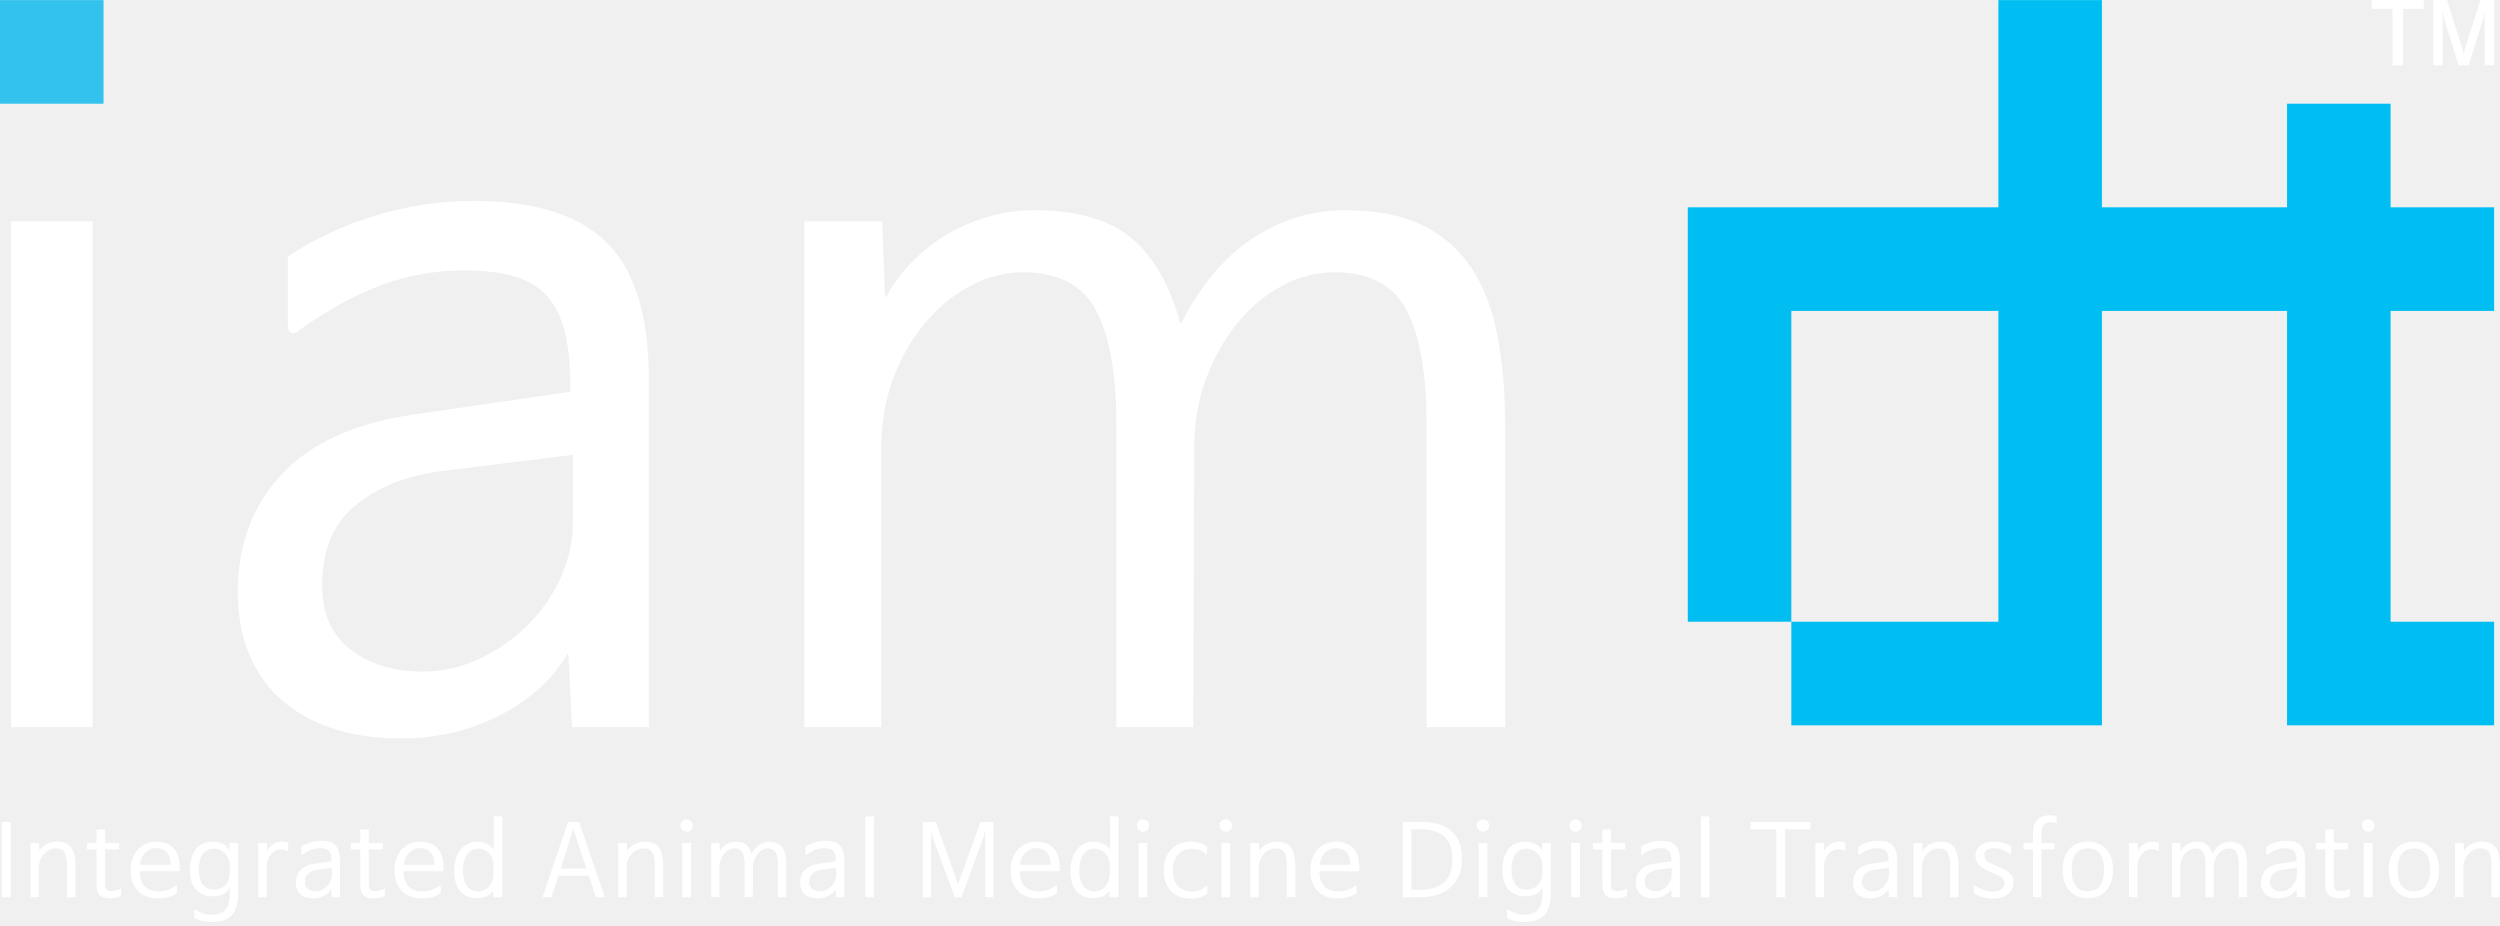
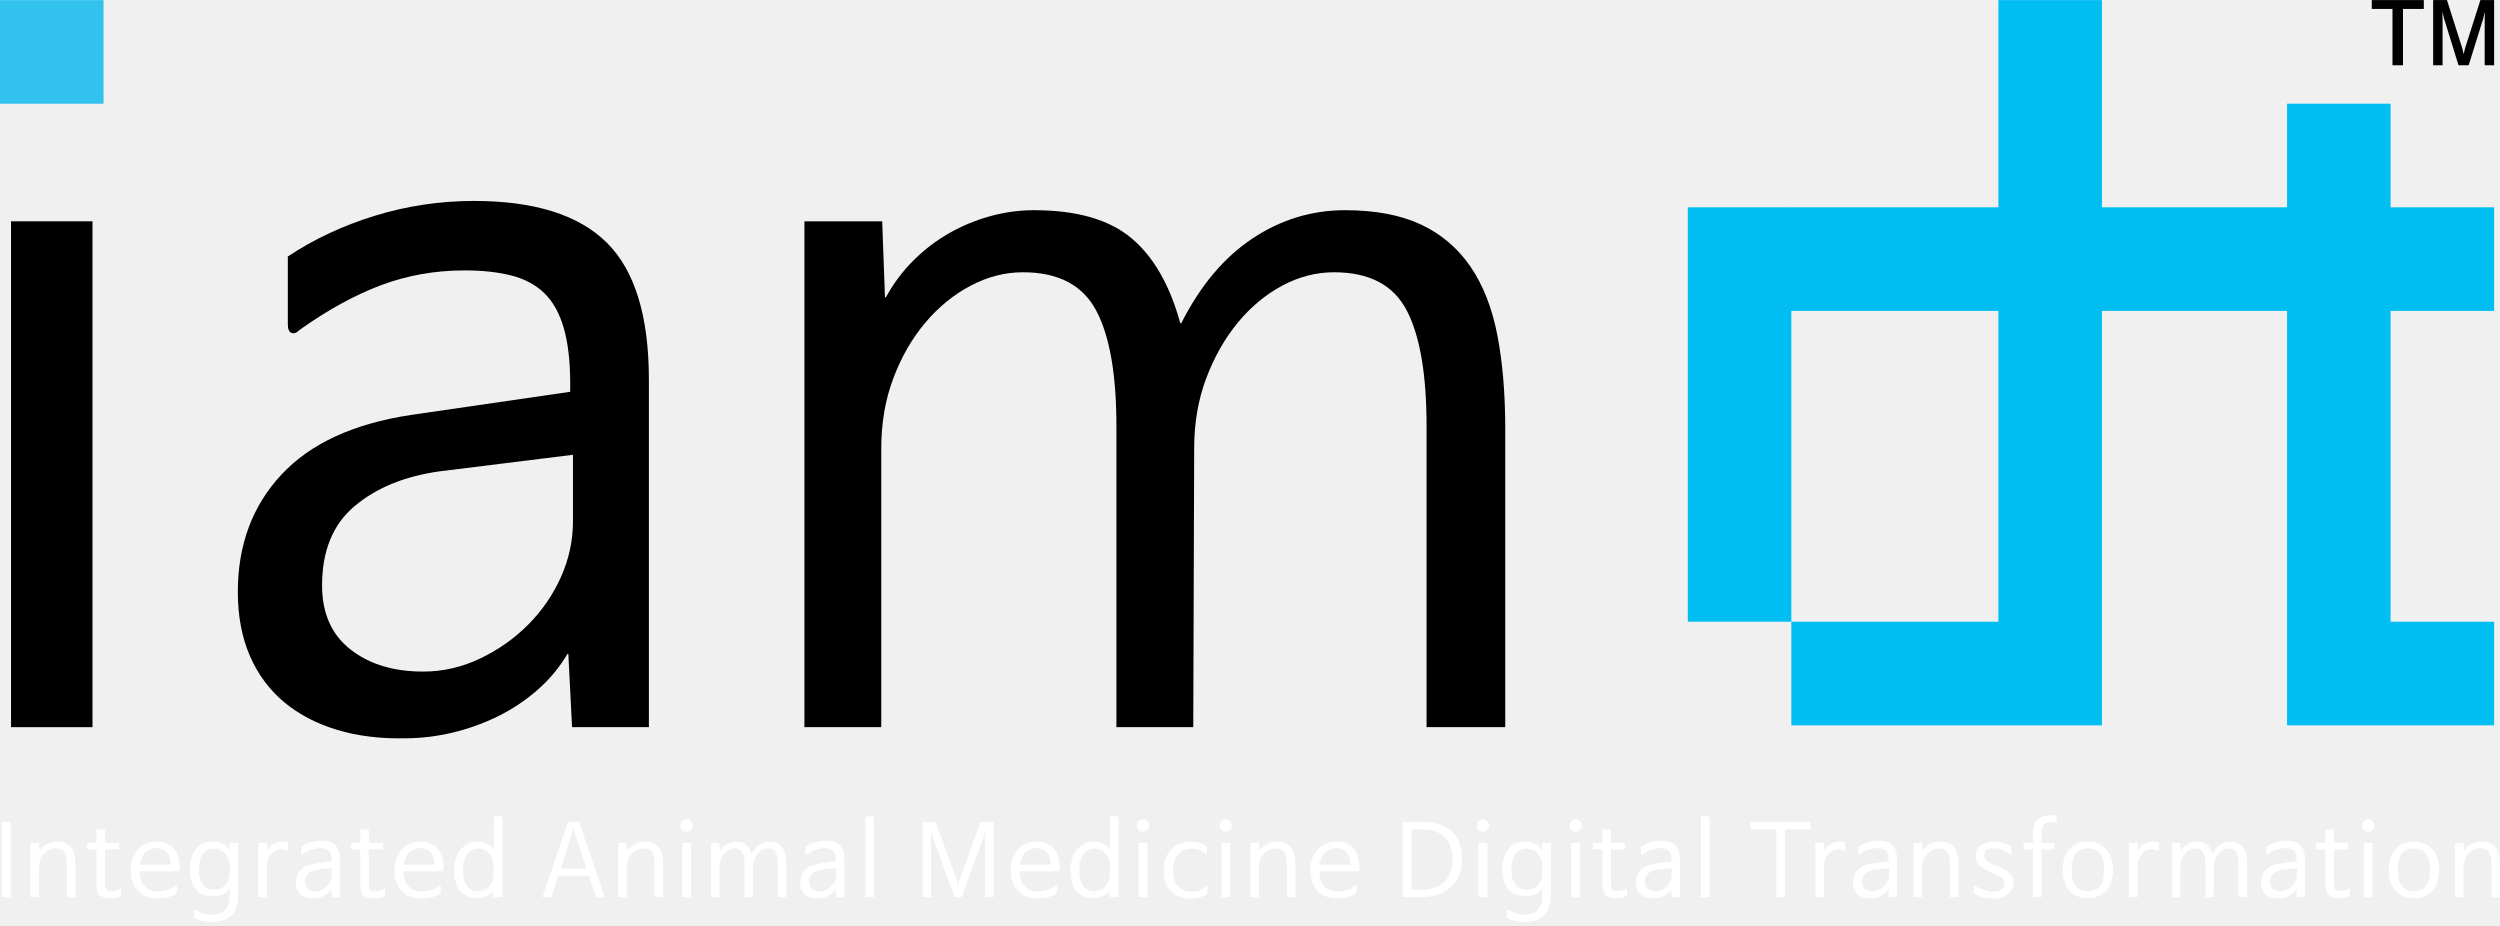
<svg xmlns="http://www.w3.org/2000/svg" width="127px" height="47px" viewBox="0 0 200 74" fill="none">
-   <path d="M45.837 41.711V36.375L35.099 37.708C32.333 38.104 30.087 39.032 28.359 40.488C26.629 41.947 25.766 44.057 25.766 46.825C25.766 49.048 26.518 50.754 28.026 51.939C29.531 53.124 31.469 53.718 33.839 53.718C35.419 53.718 36.938 53.373 38.395 52.681C39.85 51.988 41.135 51.085 42.246 49.974C43.356 48.862 44.232 47.591 44.874 46.158C45.516 44.725 45.837 43.243 45.837 41.711ZM23.989 26.369C23.741 26.616 23.519 26.703 23.323 26.628C23.125 26.554 23.026 26.32 23.026 25.924V20.514C25.1 19.131 27.42 18.043 29.988 17.252C32.554 16.462 35.196 16.067 37.912 16.067C42.751 16.067 46.294 17.179 48.541 19.403C50.786 21.625 51.911 25.283 51.911 30.372V58.165H45.764L45.467 52.309H45.394C44.752 53.397 43.949 54.36 42.986 55.199C42.023 56.039 40.961 56.743 39.801 57.312C38.641 57.879 37.432 58.312 36.172 58.609C34.913 58.905 33.666 59.054 32.432 59.054C30.456 59.102 28.641 58.88 26.988 58.387C25.334 57.892 23.915 57.151 22.729 56.163C21.545 55.175 20.63 53.94 19.989 52.457C19.347 50.975 19.026 49.269 19.026 47.344C19.026 43.589 20.187 40.463 22.508 37.968C24.828 35.474 28.285 33.88 32.876 33.188L45.615 31.335V30.667C45.615 28.888 45.442 27.406 45.097 26.221C44.752 25.036 44.232 24.108 43.541 23.441C42.85 22.774 41.974 22.305 40.912 22.033C39.85 21.762 38.604 21.625 37.172 21.625C34.802 21.625 32.568 22.022 30.47 22.812C28.37 23.603 26.211 24.788 23.989 26.369" fill="white" />
-   <path d="M94.424 25.851H94.498C96.028 22.837 97.928 20.575 100.2 19.068C102.47 17.562 104.941 16.808 107.606 16.808C110.025 16.808 112.051 17.191 113.681 17.956C115.31 18.723 116.631 19.847 117.643 21.329C118.654 22.811 119.371 24.64 119.79 26.814C120.209 28.988 120.42 31.482 120.42 34.299V58.165H114.125V34.077C114.125 29.927 113.593 26.84 112.532 24.813C111.47 22.788 109.532 21.773 106.719 21.773C105.286 21.773 103.903 22.133 102.57 22.849C101.238 23.565 100.052 24.553 99.015 25.813C97.979 27.074 97.138 28.555 96.497 30.26C95.854 31.964 95.534 33.831 95.534 35.855L95.461 58.165H89.313V34.077C89.313 29.927 88.77 26.84 87.684 24.813C86.597 22.788 84.647 21.773 81.833 21.773C80.4 21.773 79.006 22.133 77.648 22.849C76.29 23.565 75.08 24.553 74.02 25.813C72.957 27.074 72.104 28.555 71.464 30.26C70.821 31.964 70.501 33.831 70.501 35.855V58.165H64.353V17.697H70.575L70.797 23.776H70.872C71.464 22.689 72.191 21.711 73.057 20.847C73.919 19.984 74.871 19.255 75.908 18.661C76.944 18.067 78.043 17.612 79.204 17.29C80.363 16.969 81.537 16.808 82.721 16.808C86.128 16.808 88.72 17.549 90.498 19.031C92.275 20.514 93.583 22.788 94.424 25.851Z" fill="white" />
+   <path d="M45.837 41.711V36.375L35.099 37.708C32.333 38.104 30.087 39.032 28.359 40.488C26.629 41.947 25.766 44.057 25.766 46.825C25.766 49.048 26.518 50.754 28.026 51.939C29.531 53.124 31.469 53.718 33.839 53.718C35.419 53.718 36.938 53.373 38.395 52.681C39.85 51.988 41.135 51.085 42.246 49.974C43.356 48.862 44.232 47.591 44.874 46.158C45.516 44.725 45.837 43.243 45.837 41.711ZM23.989 26.369C23.741 26.616 23.519 26.703 23.323 26.628C23.125 26.554 23.026 26.32 23.026 25.924V20.514C25.1 19.131 27.42 18.043 29.988 17.252C32.554 16.462 35.196 16.067 37.912 16.067C42.751 16.067 46.294 17.179 48.541 19.403C50.786 21.625 51.911 25.283 51.911 30.372V58.165H45.764L45.467 52.309H45.394C44.752 53.397 43.949 54.36 42.986 55.199C42.023 56.039 40.961 56.743 39.801 57.312C38.641 57.879 37.432 58.312 36.172 58.609C34.913 58.905 33.666 59.054 32.432 59.054C30.456 59.102 28.641 58.88 26.988 58.387C25.334 57.892 23.915 57.151 22.729 56.163C21.545 55.175 20.63 53.94 19.989 52.457C19.347 50.975 19.026 49.269 19.026 47.344C19.026 43.589 20.187 40.463 22.508 37.968C24.828 35.474 28.285 33.88 32.876 33.188L45.615 31.335V30.667C45.615 28.888 45.442 27.406 45.097 26.221C44.752 25.036 44.232 24.108 43.541 23.441C42.85 22.774 41.974 22.305 40.912 22.033C39.85 21.762 38.604 21.625 37.172 21.625C34.802 21.625 32.568 22.022 30.47 22.812C28.37 23.603 26.211 24.788 23.989 26.369" fill="black" />
+   <path d="M94.424 25.851H94.498C96.028 22.837 97.928 20.575 100.2 19.068C102.47 17.562 104.941 16.808 107.606 16.808C110.025 16.808 112.051 17.191 113.681 17.956C115.31 18.723 116.631 19.847 117.643 21.329C118.654 22.811 119.371 24.64 119.79 26.814C120.209 28.988 120.42 31.482 120.42 34.299V58.165H114.125V34.077C114.125 29.927 113.593 26.84 112.532 24.813C111.47 22.788 109.532 21.773 106.719 21.773C105.286 21.773 103.903 22.133 102.57 22.849C101.238 23.565 100.052 24.553 99.015 25.813C97.979 27.074 97.138 28.555 96.497 30.26C95.854 31.964 95.534 33.831 95.534 35.855L95.461 58.165H89.313V34.077C89.313 29.927 88.77 26.84 87.684 24.813C86.597 22.788 84.647 21.773 81.833 21.773C80.4 21.773 79.006 22.133 77.648 22.849C76.29 23.565 75.08 24.553 74.02 25.813C72.957 27.074 72.104 28.555 71.464 30.26C70.821 31.964 70.501 33.831 70.501 35.855V58.165H64.353V17.697H70.575L70.797 23.776H70.872C71.464 22.689 72.191 21.711 73.057 20.847C73.919 19.984 74.871 19.255 75.908 18.661C76.944 18.067 78.043 17.612 79.204 17.29C80.363 16.969 81.537 16.808 82.721 16.808C86.128 16.808 88.72 17.549 90.498 19.031C92.275 20.514 93.583 22.788 94.424 25.851Z" fill="black" />
  <path fill-rule="evenodd" clip-rule="evenodd" d="M191.247 58.019H182.964V49.73H191.247H191.247H199.53V58.019H191.247H191.247ZM191.247 49.73V41.441H182.964V49.73H191.247ZM191.247 33.154V41.441H182.964V33.154V33.153V24.865H174.682V16.577H182.964V8.288H191.247V16.577H199.53V24.865H191.247V33.153V33.154ZM174.682 24.865H168.154V33.153V33.154V41.441H159.871V33.154V33.153V24.865H151.589V16.577H159.871V8.289V8.288V0H168.154V8.288V8.289V16.577H174.682V24.865ZM151.589 24.865H143.307V16.577H151.589V24.865ZM135.024 24.865V33.153V33.154V41.441H143.306V33.154V33.153V24.865V24.865V16.577H135.024V24.865V24.865ZM143.306 49.73H135.024V41.441H143.306V49.73ZM151.589 58.019H143.307V49.73H151.589V58.019ZM151.589 58.019H159.871H159.872H168.154V49.73H159.872H159.871H151.589V58.019ZM168.154 49.73H159.871V41.441H168.154V49.73Z" fill="#00BEF2" />
  <path fill-rule="evenodd" clip-rule="evenodd" d="M18.383 69.796V69.256C18.383 69.06 18.348 68.878 18.28 68.711C18.211 68.544 18.119 68.399 18.006 68.278C17.891 68.156 17.757 68.061 17.601 67.991C17.444 67.923 17.278 67.888 17.104 67.888C16.722 67.888 16.427 68.034 16.218 68.326C16.009 68.617 15.904 69.044 15.904 69.606C15.904 70.098 16.013 70.481 16.23 70.751C16.447 71.021 16.735 71.156 17.096 71.156C17.504 71.156 17.82 71.03 18.046 70.778C18.27 70.526 18.383 70.199 18.383 69.796ZM16.913 73.167C17.448 73.167 17.826 73.029 18.049 72.752C18.272 72.475 18.383 72.044 18.383 71.459V71.021C18.219 71.275 18.026 71.451 17.803 71.55C17.581 71.647 17.318 71.697 17.016 71.697C16.714 71.697 16.448 71.646 16.218 71.545C15.988 71.445 15.797 71.303 15.646 71.12C15.495 70.938 15.381 70.719 15.304 70.464C15.227 70.21 15.189 69.926 15.189 69.613C15.189 68.887 15.346 68.324 15.662 67.924C15.977 67.524 16.431 67.324 17.024 67.324C17.326 67.324 17.591 67.383 17.819 67.503C18.046 67.622 18.221 67.793 18.343 68.015H18.351L18.375 67.427H19.058V71.37C19.058 71.778 19.019 72.133 18.939 72.432C18.86 72.732 18.734 72.979 18.562 73.176C18.389 73.372 18.169 73.516 17.898 73.609C17.628 73.702 17.302 73.747 16.921 73.747C16.64 73.747 16.394 73.722 16.182 73.668C15.97 73.615 15.758 73.536 15.547 73.43V72.817C15.547 72.749 15.576 72.736 15.634 72.778C15.872 72.915 16.093 73.015 16.297 73.076C16.501 73.137 16.707 73.167 16.913 73.167ZM13.648 69.176H11.193V69.136C11.225 68.941 11.28 68.761 11.359 68.6C11.439 68.438 11.537 68.301 11.653 68.191C11.77 68.079 11.901 67.992 12.047 67.931C12.193 67.872 12.347 67.841 12.512 67.841C12.861 67.841 13.138 67.951 13.342 68.17C13.546 68.391 13.648 68.715 13.648 69.145V69.176ZM13.886 67.849C13.563 67.499 13.11 67.324 12.527 67.324C12.22 67.324 11.939 67.378 11.685 67.487C11.431 67.596 11.212 67.751 11.03 67.951C10.847 68.153 10.705 68.395 10.605 68.675C10.504 68.956 10.454 69.269 10.454 69.613C10.454 69.974 10.505 70.293 10.609 70.572C10.712 70.85 10.856 71.085 11.042 71.275C11.227 71.465 11.45 71.612 11.709 71.713C11.969 71.812 12.255 71.864 12.567 71.864C12.885 71.864 13.174 71.833 13.433 71.773C13.693 71.711 13.934 71.596 14.156 71.426V70.878C14.156 70.808 14.127 70.798 14.069 70.846C13.825 71.016 13.588 71.136 13.357 71.204C13.127 71.272 12.895 71.308 12.662 71.308C12.218 71.308 11.863 71.177 11.598 70.917C11.333 70.658 11.195 70.273 11.185 69.765V69.693H14.37V69.367C14.37 68.704 14.209 68.199 13.886 67.849ZM9.604 71.108C9.662 71.066 9.691 71.081 9.691 71.156V71.641C9.585 71.72 9.456 71.776 9.306 71.808C9.155 71.84 9.008 71.856 8.865 71.856C8.456 71.861 8.164 71.78 7.987 71.614C7.809 71.446 7.72 71.162 7.72 70.758V67.944H6.966V67.427H7.72V66.353H8.404V67.427H9.532V67.944H8.404V70.655C8.404 70.771 8.409 70.87 8.419 70.949C8.43 71.029 8.454 71.093 8.491 71.139C8.528 71.188 8.584 71.223 8.658 71.243C8.732 71.265 8.83 71.275 8.952 71.275C9.026 71.275 9.127 71.262 9.254 71.235C9.381 71.209 9.498 71.167 9.604 71.108ZM6.036 69.2V71.768H5.353V69.184C5.353 68.739 5.289 68.408 5.162 68.19C5.035 67.974 4.8 67.864 4.455 67.864C4.286 67.864 4.12 67.903 3.958 67.98C3.797 68.056 3.654 68.162 3.529 68.298C3.405 68.433 3.304 68.592 3.228 68.775C3.151 68.958 3.112 69.158 3.112 69.375V71.768H2.437V67.427H3.12L3.152 68.055H3.16C3.224 67.944 3.307 67.843 3.41 67.753C3.513 67.663 3.626 67.587 3.748 67.523C3.869 67.459 3.998 67.41 4.133 67.375C4.269 67.341 4.402 67.323 4.534 67.323C5.085 67.323 5.473 67.484 5.699 67.805C5.924 68.126 6.036 68.591 6.036 69.2ZM22.737 67.964C22.816 67.983 22.893 68.013 22.967 68.055C23.031 68.103 23.063 68.09 23.063 68.015V67.427C22.983 67.385 22.902 67.357 22.82 67.344C22.738 67.331 22.641 67.324 22.53 67.324C22.302 67.324 22.082 67.388 21.871 67.514C21.659 67.641 21.497 67.822 21.386 68.055L21.355 67.427H20.655L20.663 71.768H21.346V69.32C21.346 69.112 21.378 68.925 21.442 68.755C21.506 68.586 21.588 68.439 21.692 68.317C21.796 68.196 21.915 68.102 22.05 68.036C22.185 67.969 22.321 67.936 22.459 67.936C22.564 67.936 22.657 67.946 22.737 67.964ZM26.543 70.003V69.431L25.391 69.573C25.094 69.616 24.853 69.716 24.668 69.872C24.482 70.029 24.39 70.255 24.39 70.552C24.39 70.79 24.47 70.973 24.632 71.1C24.793 71.228 25.001 71.291 25.256 71.291C25.425 71.291 25.588 71.254 25.744 71.18C25.901 71.106 26.038 71.009 26.157 70.89C26.276 70.77 26.37 70.633 26.439 70.48C26.508 70.327 26.543 70.167 26.543 70.003ZM24.199 68.357C24.172 68.384 24.149 68.392 24.128 68.385C24.106 68.377 24.096 68.352 24.096 68.31V67.73C24.318 67.581 24.567 67.465 24.843 67.38C25.118 67.294 25.401 67.252 25.693 67.252C26.212 67.252 26.592 67.371 26.833 67.61C27.074 67.849 27.194 68.241 27.194 68.787V71.769H26.534L26.503 71.14H26.495C26.426 71.257 26.34 71.36 26.237 71.45C26.134 71.54 26.02 71.615 25.895 71.677C25.771 71.737 25.641 71.784 25.506 71.816C25.371 71.847 25.237 71.864 25.105 71.864C24.893 71.868 24.698 71.845 24.52 71.792C24.343 71.739 24.191 71.659 24.064 71.554C23.937 71.448 23.839 71.315 23.77 71.156C23.701 70.997 23.666 70.814 23.666 70.608C23.666 70.205 23.791 69.87 24.04 69.602C24.289 69.334 24.66 69.163 25.152 69.088L26.519 68.89V68.818C26.519 68.628 26.5 68.469 26.463 68.341C26.426 68.215 26.37 68.115 26.296 68.044C26.222 67.972 26.128 67.921 26.014 67.892C25.901 67.863 25.767 67.849 25.613 67.849C25.359 67.849 25.119 67.89 24.894 67.976C24.669 68.061 24.437 68.188 24.199 68.357ZM30.793 71.156C30.793 71.081 30.764 71.066 30.706 71.108C30.6 71.167 30.484 71.209 30.356 71.235C30.229 71.262 30.128 71.275 30.055 71.275C29.932 71.275 29.834 71.265 29.761 71.243C29.686 71.223 29.63 71.188 29.594 71.139C29.557 71.093 29.533 71.029 29.522 70.949C29.511 70.87 29.506 70.771 29.506 70.655V67.944H30.634V67.427H29.506V66.353H28.823V67.427H28.068V67.944H28.823V70.758C28.823 71.162 28.911 71.446 29.089 71.614C29.267 71.78 29.559 71.861 29.967 71.856C30.11 71.856 30.257 71.84 30.408 71.808C30.559 71.776 30.687 71.72 30.793 71.641V71.156ZM32.295 69.176H34.75V69.145C34.75 68.715 34.648 68.391 34.444 68.17C34.24 67.951 33.964 67.841 33.614 67.841C33.45 67.841 33.295 67.872 33.149 67.931C33.003 67.992 32.872 68.079 32.756 68.191C32.639 68.301 32.541 68.438 32.462 68.6C32.382 68.761 32.327 68.941 32.295 69.136V69.176ZM33.63 67.324C34.212 67.324 34.665 67.499 34.988 67.849C35.312 68.199 35.473 68.704 35.473 69.367V69.693H32.287V69.765C32.298 70.273 32.435 70.658 32.7 70.917C32.965 71.177 33.319 71.308 33.765 71.308C33.998 71.308 34.23 71.272 34.46 71.204C34.69 71.136 34.927 71.016 35.171 70.846C35.229 70.798 35.258 70.808 35.258 70.878V71.426C35.036 71.596 34.795 71.711 34.535 71.773C34.276 71.833 33.987 71.864 33.669 71.864C33.356 71.864 33.071 71.812 32.812 71.713C32.552 71.612 32.329 71.465 32.144 71.275C31.958 71.085 31.814 70.85 31.711 70.572C31.608 70.293 31.556 69.974 31.556 69.613C31.556 69.269 31.606 68.956 31.707 68.675C31.808 68.395 31.949 68.153 32.132 67.951C32.314 67.751 32.533 67.596 32.788 67.487C33.042 67.378 33.322 67.324 33.63 67.324ZM39.485 69.192V69.876C39.485 70.078 39.456 70.264 39.398 70.436C39.339 70.609 39.256 70.758 39.148 70.886C39.039 71.013 38.907 71.114 38.75 71.188C38.594 71.262 38.415 71.299 38.214 71.299C37.864 71.299 37.581 71.158 37.364 70.874C37.147 70.59 37.038 70.194 37.038 69.685C37.038 69.102 37.149 68.657 37.372 68.349C37.594 68.042 37.901 67.888 38.294 67.888C38.468 67.888 38.628 67.924 38.774 67.995C38.92 68.067 39.045 68.162 39.151 68.282C39.258 68.401 39.339 68.539 39.398 68.695C39.456 68.852 39.485 69.017 39.485 69.192ZM39.438 71.236H39.445L39.469 71.768H40.184V65.305H39.501V67.936H39.493C39.345 67.751 39.166 67.602 38.954 67.491C38.743 67.38 38.497 67.323 38.217 67.323C37.895 67.323 37.616 67.387 37.381 67.514C37.146 67.642 36.95 67.813 36.794 68.028C36.639 68.242 36.524 68.494 36.45 68.783C36.376 69.072 36.339 69.375 36.339 69.692C36.339 70.005 36.375 70.293 36.446 70.556C36.517 70.818 36.626 71.044 36.771 71.236C36.916 71.426 37.102 71.575 37.33 71.681C37.556 71.787 37.826 71.84 38.138 71.84C38.418 71.84 38.666 71.798 38.883 71.717C39.099 71.634 39.284 71.474 39.438 71.236ZM45.865 66.29H45.857L44.872 69.479H46.906L45.865 66.29ZM46.326 65.75L48.384 71.768H47.661L47.12 70.051H44.665L44.118 71.768H43.394L45.444 65.75H46.326ZM53.056 71.768V69.2C53.056 68.591 52.943 68.126 52.718 67.805C52.493 67.484 52.105 67.323 51.554 67.323C51.421 67.323 51.288 67.341 51.153 67.375C51.018 67.41 50.889 67.459 50.767 67.523C50.645 67.587 50.533 67.663 50.43 67.753C50.326 67.843 50.243 67.944 50.179 68.055H50.171L50.139 67.427H49.457V71.768H50.132V69.375C50.132 69.158 50.17 68.958 50.247 68.775C50.324 68.592 50.424 68.433 50.549 68.298C50.673 68.162 50.816 68.056 50.978 67.98C51.139 67.903 51.305 67.864 51.474 67.864C51.819 67.864 52.054 67.974 52.182 68.19C52.309 68.408 52.372 68.739 52.372 69.184V71.768H53.056ZM55.28 71.768H54.581V67.426H55.28V71.768ZM54.438 66.044C54.438 65.9 54.484 65.781 54.577 65.686C54.67 65.59 54.787 65.543 54.93 65.543C55.068 65.543 55.185 65.59 55.28 65.686C55.376 65.781 55.423 65.9 55.423 66.044C55.423 66.182 55.376 66.297 55.28 66.39C55.185 66.482 55.068 66.529 54.93 66.529C54.787 66.529 54.67 66.482 54.577 66.39C54.484 66.297 54.438 66.182 54.438 66.044ZM60.127 68.302H60.119C60.028 67.973 59.888 67.73 59.697 67.57C59.507 67.411 59.229 67.332 58.864 67.332C58.736 67.332 58.61 67.349 58.486 67.383C58.361 67.418 58.244 67.466 58.132 67.53C58.021 67.594 57.919 67.673 57.827 67.765C57.734 67.858 57.656 67.963 57.592 68.079H57.584L57.56 67.426H56.893V71.768H57.553V69.375C57.553 69.158 57.587 68.958 57.656 68.775C57.725 68.592 57.816 68.433 57.93 68.298C58.044 68.162 58.173 68.057 58.319 67.98C58.465 67.903 58.614 67.864 58.768 67.864C59.07 67.864 59.279 67.973 59.395 68.191C59.512 68.408 59.571 68.738 59.571 69.183V71.768H60.23L60.238 69.375C60.238 69.158 60.272 68.958 60.341 68.775C60.41 68.592 60.5 68.433 60.611 68.298C60.722 68.162 60.85 68.057 60.993 67.98C61.136 67.903 61.284 67.864 61.438 67.864C61.739 67.864 61.947 67.973 62.061 68.191C62.175 68.408 62.232 68.738 62.232 69.183V71.768H62.908V69.208C62.908 68.906 62.885 68.639 62.84 68.406C62.795 68.172 62.718 67.976 62.609 67.817C62.501 67.657 62.359 67.537 62.184 67.455C62.009 67.373 61.792 67.332 61.533 67.332C61.247 67.332 60.982 67.412 60.739 67.574C60.495 67.736 60.291 67.978 60.127 68.302ZM66.888 70.003V69.431L65.736 69.573C65.439 69.616 65.198 69.716 65.013 69.872C64.828 70.029 64.735 70.255 64.735 70.552C64.735 70.79 64.815 70.973 64.977 71.1C65.139 71.228 65.347 71.291 65.601 71.291C65.77 71.291 65.933 71.254 66.09 71.18C66.246 71.106 66.383 71.009 66.502 70.89C66.621 70.77 66.716 70.633 66.784 70.48C66.853 70.327 66.888 70.167 66.888 70.003ZM64.544 68.357C64.517 68.384 64.494 68.392 64.473 68.385C64.452 68.377 64.441 68.352 64.441 68.31V67.73C64.663 67.581 64.912 67.465 65.188 67.38C65.463 67.294 65.746 67.252 66.038 67.252C66.557 67.252 66.937 67.371 67.178 67.61C67.419 67.849 67.54 68.241 67.54 68.787V71.769H66.88L66.848 71.14H66.84C66.772 71.257 66.685 71.36 66.582 71.45C66.479 71.54 66.365 71.615 66.24 71.677C66.116 71.737 65.986 71.784 65.851 71.816C65.716 71.847 65.582 71.864 65.45 71.864C65.238 71.868 65.043 71.845 64.866 71.792C64.689 71.739 64.536 71.659 64.409 71.554C64.282 71.448 64.184 71.315 64.115 71.156C64.046 70.997 64.012 70.814 64.012 70.608C64.012 70.205 64.136 69.87 64.385 69.602C64.634 69.334 65.005 69.163 65.497 69.088L66.864 68.89V68.818C66.864 68.628 66.846 68.469 66.808 68.341C66.772 68.215 66.716 68.115 66.642 68.044C66.568 67.972 66.473 67.921 66.359 67.892C66.246 67.863 66.112 67.849 65.959 67.849C65.704 67.849 65.465 67.89 65.239 67.976C65.014 68.061 64.783 68.188 64.544 68.357ZM69.224 71.768H69.907V65.304H69.224V71.768ZM76.922 71.768H76.374L74.595 66.933L74.475 66.41L74.483 66.942V71.768H73.816V65.75H74.857L76.517 70.346L76.653 70.806L76.779 70.346L78.44 65.75H79.473V71.768H78.813V66.942L78.822 66.41L78.694 66.933L76.922 71.768ZM84.049 69.176H81.594V69.136C81.626 68.941 81.681 68.761 81.761 68.6C81.84 68.438 81.939 68.301 82.055 68.191C82.171 68.079 82.302 67.992 82.448 67.931C82.594 67.872 82.749 67.841 82.913 67.841C83.263 67.841 83.539 67.951 83.744 68.17C83.947 68.391 84.049 68.715 84.049 69.145V69.176ZM84.288 67.849C83.964 67.499 83.512 67.324 82.929 67.324C82.621 67.324 82.341 67.378 82.087 67.487C81.832 67.596 81.614 67.751 81.431 67.951C81.248 68.153 81.107 68.395 81.006 68.675C80.906 68.956 80.855 69.269 80.855 69.613C80.855 69.974 80.907 70.293 81.01 70.572C81.114 70.85 81.257 71.085 81.443 71.275C81.628 71.465 81.851 71.612 82.111 71.713C82.37 71.812 82.656 71.864 82.969 71.864C83.286 71.864 83.575 71.833 83.834 71.773C84.094 71.711 84.335 71.596 84.558 71.426V70.878C84.558 70.808 84.528 70.798 84.47 70.846C84.227 71.016 83.989 71.136 83.759 71.204C83.529 71.272 83.297 71.308 83.064 71.308C82.619 71.308 82.264 71.177 81.999 70.917C81.734 70.658 81.597 70.273 81.586 69.765V69.693H84.772V69.367C84.772 68.704 84.611 68.199 84.288 67.849ZM88.785 69.876V69.192C88.785 69.017 88.755 68.852 88.697 68.695C88.639 68.539 88.557 68.401 88.451 68.282C88.345 68.162 88.219 68.067 88.073 67.995C87.928 67.924 87.767 67.888 87.593 67.888C87.201 67.888 86.894 68.042 86.671 68.349C86.448 68.657 86.337 69.102 86.337 69.685C86.337 70.194 86.446 70.59 86.663 70.874C86.88 71.158 87.164 71.299 87.513 71.299C87.714 71.299 87.893 71.262 88.049 71.188C88.206 71.114 88.338 71.013 88.447 70.886C88.555 70.758 88.639 70.609 88.697 70.436C88.755 70.264 88.785 70.078 88.785 69.876ZM88.745 71.236H88.737C88.584 71.474 88.399 71.634 88.182 71.717C87.966 71.798 87.717 71.84 87.437 71.84C87.125 71.84 86.856 71.787 86.629 71.681C86.402 71.575 86.216 71.426 86.07 71.236C85.925 71.044 85.817 70.818 85.745 70.556C85.674 70.293 85.638 70.005 85.638 69.692C85.638 69.375 85.675 69.072 85.749 68.783C85.823 68.494 85.938 68.242 86.094 68.028C86.25 67.813 86.445 67.642 86.68 67.514C86.916 67.387 87.194 67.323 87.516 67.323C87.797 67.323 88.042 67.38 88.254 67.491C88.465 67.602 88.645 67.751 88.792 67.936H88.8V65.305H89.484V71.768H88.769L88.745 71.236ZM91.089 71.768H91.788V67.426H91.089V71.768ZM91.085 65.686C90.992 65.781 90.945 65.9 90.945 66.044C90.945 66.182 90.992 66.297 91.085 66.39C91.177 66.482 91.295 66.529 91.438 66.529C91.576 66.529 91.692 66.482 91.788 66.39C91.883 66.297 91.931 66.182 91.931 66.044C91.931 65.9 91.883 65.781 91.788 65.686C91.692 65.59 91.576 65.543 91.438 65.543C91.295 65.543 91.177 65.59 91.085 65.686ZM96.499 70.878C96.557 70.82 96.587 70.83 96.587 70.909V71.442C96.417 71.602 96.222 71.714 96.003 71.78C95.783 71.847 95.554 71.879 95.315 71.879C94.982 71.879 94.68 71.832 94.41 71.736C94.139 71.641 93.906 71.501 93.71 71.315C93.514 71.129 93.363 70.896 93.257 70.615C93.151 70.335 93.099 70.005 93.099 69.63C93.099 69.28 93.149 68.963 93.249 68.679C93.35 68.396 93.496 68.153 93.686 67.952C93.877 67.751 94.109 67.596 94.382 67.487C94.655 67.378 94.961 67.324 95.299 67.324C95.532 67.324 95.757 67.355 95.975 67.419C96.192 67.483 96.385 67.584 96.555 67.722V68.27C96.555 68.359 96.525 68.371 96.468 68.301C96.298 68.147 96.118 68.042 95.927 67.984C95.737 67.925 95.532 67.896 95.315 67.896C95.066 67.896 94.849 67.943 94.664 68.036C94.478 68.127 94.325 68.253 94.203 68.409C94.081 68.566 93.988 68.748 93.925 68.957C93.861 69.168 93.83 69.388 93.83 69.621C93.83 69.871 93.861 70.098 93.925 70.305C93.988 70.512 94.084 70.691 94.211 70.842C94.338 70.993 94.498 71.11 94.692 71.192C94.885 71.274 95.111 71.315 95.371 71.315C95.594 71.315 95.795 71.281 95.975 71.212C96.155 71.143 96.33 71.032 96.499 70.878ZM97.715 71.768H98.414V67.426H97.715V71.768ZM97.711 65.686C97.618 65.781 97.571 65.9 97.571 66.044C97.571 66.182 97.618 66.297 97.711 66.39C97.803 66.482 97.921 66.529 98.064 66.529C98.202 66.529 98.319 66.482 98.414 66.39C98.509 66.297 98.557 66.182 98.557 66.044C98.557 65.9 98.509 65.781 98.414 65.686C98.319 65.59 98.202 65.543 98.064 65.543C97.921 65.543 97.803 65.59 97.711 65.686ZM103.626 69.2V71.768H102.942V69.184C102.942 68.739 102.879 68.408 102.752 68.19C102.625 67.974 102.389 67.864 102.044 67.864C101.875 67.864 101.71 67.903 101.548 67.98C101.386 68.056 101.243 68.162 101.119 68.298C100.994 68.433 100.894 68.592 100.817 68.775C100.741 68.958 100.702 69.158 100.702 69.375V71.768H100.027V67.427H100.71L100.741 68.055H100.749C100.813 67.944 100.897 67.843 101 67.753C101.103 67.663 101.216 67.587 101.337 67.523C101.459 67.459 101.588 67.41 101.723 67.375C101.858 67.341 101.992 67.323 102.124 67.323C102.675 67.323 103.063 67.484 103.288 67.805C103.513 68.126 103.626 68.591 103.626 69.2ZM108.019 69.176H105.564V69.136C105.596 68.941 105.651 68.761 105.731 68.6C105.811 68.438 105.909 68.301 106.025 68.191C106.142 68.079 106.273 67.992 106.418 67.931C106.564 67.872 106.719 67.841 106.883 67.841C107.233 67.841 107.51 67.951 107.713 68.17C107.918 68.391 108.019 68.715 108.019 69.145V69.176ZM108.257 67.849C107.935 67.499 107.481 67.324 106.899 67.324C106.592 67.324 106.311 67.378 106.057 67.487C105.803 67.596 105.584 67.751 105.401 67.951C105.218 68.153 105.077 68.395 104.976 68.675C104.875 68.956 104.825 69.269 104.825 69.613C104.825 69.974 104.877 70.293 104.98 70.572C105.083 70.85 105.228 71.085 105.413 71.275C105.599 71.465 105.821 71.612 106.081 71.713C106.34 71.812 106.626 71.864 106.939 71.864C107.256 71.864 107.545 71.833 107.805 71.773C108.064 71.711 108.305 71.596 108.528 71.426V70.878C108.528 70.808 108.499 70.798 108.44 70.846C108.197 71.016 107.96 71.136 107.729 71.204C107.499 71.272 107.267 71.308 107.034 71.308C106.589 71.308 106.234 71.177 105.969 70.917C105.705 70.658 105.567 70.273 105.556 69.765V69.693H108.742V69.367C108.742 68.704 108.581 68.199 108.257 67.849ZM113.685 66.338H112.914V71.172H113.645C114.45 71.172 115.076 70.969 115.524 70.564C115.971 70.158 116.195 69.552 116.195 68.747C116.195 67.141 115.358 66.338 113.685 66.338ZM113.631 71.768H112.215V65.749H113.695C115.87 65.749 116.958 66.743 116.958 68.731C116.958 69.256 116.87 69.708 116.695 70.091C116.52 70.472 116.281 70.787 115.979 71.037C115.677 71.286 115.324 71.47 114.92 71.589C114.517 71.709 114.087 71.768 113.631 71.768ZM118.292 71.768H118.991V67.426H118.292V71.768ZM118.288 65.686C118.196 65.781 118.149 65.9 118.149 66.044C118.149 66.182 118.196 66.297 118.288 66.39C118.381 66.482 118.499 66.529 118.642 66.529C118.78 66.529 118.896 66.482 118.991 66.39C119.087 66.297 119.135 66.182 119.135 66.044C119.135 65.9 119.087 65.781 118.991 65.686C118.896 65.59 118.78 65.543 118.642 65.543C118.499 65.543 118.381 65.59 118.288 65.686ZM123.393 69.796V69.256C123.393 69.06 123.359 68.878 123.29 68.711C123.221 68.544 123.13 68.399 123.016 68.278C122.901 68.156 122.767 68.061 122.611 67.991C122.454 67.923 122.288 67.888 122.114 67.888C121.732 67.888 121.437 68.034 121.228 68.326C121.019 68.617 120.914 69.044 120.914 69.606C120.914 70.098 121.023 70.481 121.24 70.751C121.457 71.021 121.745 71.156 122.106 71.156C122.514 71.156 122.831 71.03 123.056 70.778C123.281 70.526 123.393 70.199 123.393 69.796ZM121.924 73.167C122.458 73.167 122.837 73.029 123.059 72.752C123.282 72.475 123.393 72.044 123.393 71.459V71.021C123.229 71.275 123.036 71.451 122.813 71.55C122.591 71.647 122.328 71.697 122.026 71.697C121.725 71.697 121.458 71.646 121.228 71.545C120.998 71.445 120.807 71.303 120.656 71.12C120.505 70.938 120.391 70.719 120.314 70.464C120.238 70.21 120.199 69.926 120.199 69.613C120.199 68.887 120.357 68.324 120.672 67.924C120.987 67.524 121.441 67.324 122.035 67.324C122.337 67.324 122.601 67.383 122.829 67.503C123.057 67.622 123.232 67.793 123.354 68.015H123.361L123.385 67.427H124.069V71.37C124.069 71.778 124.029 72.133 123.95 72.432C123.87 72.732 123.744 72.979 123.572 73.176C123.4 73.372 123.179 73.516 122.908 73.609C122.638 73.702 122.313 73.747 121.931 73.747C121.651 73.747 121.404 73.722 121.193 73.668C120.981 73.615 120.769 73.536 120.557 73.43V72.817C120.557 72.749 120.586 72.736 120.644 72.778C120.882 72.915 121.104 73.015 121.307 73.076C121.512 73.137 121.717 73.167 121.924 73.167ZM125.698 71.768H126.397V67.426H125.698V71.768ZM125.693 65.686C125.6 65.781 125.554 65.9 125.554 66.044C125.554 66.182 125.6 66.297 125.693 66.39C125.786 66.482 125.904 66.529 126.047 66.529C126.185 66.529 126.301 66.482 126.397 66.39C126.492 66.297 126.54 66.182 126.54 66.044C126.54 65.9 126.492 65.781 126.397 65.686C126.301 65.59 126.185 65.543 126.047 65.543C125.904 65.543 125.786 65.59 125.693 65.686ZM130.075 71.108C130.133 71.066 130.162 71.081 130.162 71.156V71.641C130.057 71.72 129.928 71.776 129.777 71.808C129.626 71.84 129.479 71.856 129.336 71.856C128.928 71.861 128.636 71.78 128.458 71.614C128.281 71.446 128.192 71.162 128.192 70.758V67.944H127.437V67.427H128.192V66.353H128.875V67.427H130.004V67.944H128.875V70.655C128.875 70.771 128.88 70.87 128.891 70.949C128.902 71.029 128.926 71.093 128.963 71.139C129 71.188 129.055 71.223 129.13 71.243C129.204 71.265 129.302 71.275 129.424 71.275C129.498 71.275 129.598 71.262 129.726 71.235C129.853 71.209 129.969 71.167 130.075 71.108ZM133.738 69.431V70.003C133.738 70.167 133.703 70.327 133.634 70.48C133.565 70.633 133.471 70.77 133.352 70.89C133.233 71.009 133.096 71.106 132.939 71.18C132.783 71.254 132.62 71.291 132.451 71.291C132.196 71.291 131.988 71.228 131.827 71.1C131.665 70.973 131.584 70.79 131.584 70.552C131.584 70.255 131.677 70.029 131.863 69.872C132.048 69.716 132.289 69.616 132.586 69.573L133.738 69.431ZM131.322 68.385C131.344 68.392 131.367 68.384 131.394 68.357C131.632 68.188 131.864 68.061 132.089 67.976C132.314 67.89 132.554 67.849 132.808 67.849C132.962 67.849 133.096 67.863 133.209 67.892C133.323 67.921 133.417 67.972 133.491 68.044C133.565 68.115 133.621 68.215 133.658 68.341C133.695 68.469 133.714 68.628 133.714 68.818V68.89L132.347 69.088C131.855 69.163 131.484 69.334 131.235 69.602C130.986 69.87 130.862 70.205 130.862 70.608C130.862 70.814 130.896 70.997 130.965 71.156C131.034 71.315 131.132 71.448 131.259 71.554C131.386 71.659 131.538 71.739 131.715 71.792C131.893 71.845 132.088 71.868 132.3 71.864C132.432 71.864 132.566 71.847 132.701 71.816C132.836 71.784 132.966 71.737 133.09 71.677C133.215 71.615 133.328 71.54 133.432 71.45C133.535 71.36 133.621 71.257 133.69 71.14H133.698L133.729 71.769H134.389V68.787C134.389 68.241 134.269 67.849 134.027 67.61C133.787 67.371 133.407 67.252 132.888 67.252C132.596 67.252 132.313 67.294 132.038 67.38C131.762 67.465 131.513 67.581 131.29 67.73V68.31C131.29 68.352 131.301 68.377 131.322 68.385ZM136.757 71.768H136.073V65.304H136.757V71.768ZM142.104 71.768H142.803V66.346H144.845V65.75H140.045V66.346H142.104V71.768ZM147.538 68.055C147.464 68.013 147.387 67.983 147.308 67.964C147.229 67.946 147.135 67.936 147.029 67.936C146.892 67.936 146.756 67.969 146.621 68.036C146.486 68.102 146.366 68.196 146.263 68.317C146.16 68.439 146.076 68.586 146.013 68.755C145.949 68.925 145.917 69.112 145.917 69.32V71.768H145.234L145.226 67.427H145.925L145.957 68.055C146.068 67.822 146.23 67.641 146.442 67.514C146.654 67.388 146.873 67.324 147.101 67.324C147.212 67.324 147.309 67.331 147.391 67.344C147.473 67.357 147.554 67.385 147.634 67.427V68.015C147.634 68.09 147.602 68.103 147.538 68.055ZM151.114 69.431V70.003C151.114 70.167 151.079 70.327 151.01 70.48C150.941 70.633 150.847 70.77 150.728 70.89C150.609 71.009 150.471 71.106 150.315 71.18C150.159 71.254 149.996 71.291 149.827 71.291C149.572 71.291 149.364 71.228 149.203 71.1C149.041 70.973 148.961 70.79 148.961 70.552C148.961 70.255 149.053 70.029 149.239 69.872C149.424 69.716 149.665 69.616 149.962 69.573L151.114 69.431ZM148.698 68.385C148.72 68.392 148.743 68.384 148.77 68.357C149.008 68.188 149.24 68.061 149.465 67.976C149.69 67.89 149.93 67.849 150.184 67.849C150.338 67.849 150.471 67.863 150.585 67.892C150.699 67.921 150.793 67.972 150.867 68.044C150.941 68.115 150.997 68.215 151.034 68.341C151.071 68.469 151.09 68.628 151.09 68.818V68.89L149.723 69.088C149.231 69.163 148.86 69.334 148.611 69.602C148.362 69.87 148.238 70.205 148.238 70.608C148.238 70.814 148.272 70.997 148.341 71.156C148.409 71.315 148.508 71.448 148.635 71.554C148.762 71.659 148.914 71.739 149.091 71.792C149.269 71.845 149.464 71.868 149.676 71.864C149.808 71.864 149.942 71.847 150.077 71.816C150.212 71.784 150.342 71.737 150.466 71.677C150.59 71.615 150.704 71.54 150.808 71.45C150.911 71.36 150.997 71.257 151.066 71.14H151.074L151.106 71.769H151.765V68.787C151.765 68.241 151.645 67.849 151.403 67.61C151.163 67.371 150.783 67.252 150.264 67.252C149.972 67.252 149.689 67.294 149.414 67.38C149.138 67.465 148.889 67.581 148.666 67.73V68.31C148.666 68.352 148.677 68.377 148.698 68.385ZM156.683 69.2V71.768H156V69.184C156 68.739 155.937 68.408 155.809 68.19C155.682 67.974 155.446 67.864 155.102 67.864C154.933 67.864 154.767 67.903 154.606 67.98C154.444 68.056 154.301 68.162 154.177 68.298C154.052 68.433 153.952 68.592 153.875 68.775C153.798 68.958 153.759 69.158 153.759 69.375V71.768H153.084V67.427H153.767L153.799 68.055H153.807C153.871 67.944 153.954 67.843 154.058 67.753C154.161 67.663 154.273 67.587 154.395 67.523C154.517 67.459 154.646 67.41 154.781 67.375C154.915 67.341 155.049 67.323 155.182 67.323C155.733 67.323 156.121 67.484 156.346 67.805C156.571 68.126 156.683 68.591 156.683 69.2ZM158.757 71.2C158.513 71.118 158.256 71 157.987 70.846C157.933 70.814 157.907 70.833 157.907 70.901V71.45C158.14 71.604 158.386 71.714 158.646 71.78C158.905 71.847 159.17 71.879 159.441 71.879C159.679 71.879 159.899 71.851 160.1 71.792C160.301 71.733 160.474 71.648 160.62 71.538C160.766 71.426 160.88 71.291 160.962 71.132C161.044 70.972 161.085 70.793 161.085 70.591C161.085 70.417 161.055 70.267 160.994 70.142C160.933 70.018 160.849 69.908 160.743 69.813C160.637 69.716 160.511 69.632 160.366 69.558C160.22 69.484 160.062 69.409 159.893 69.335L159.369 69.105C159.205 69.041 159.062 68.959 158.94 68.858C158.818 68.758 158.757 68.603 158.757 68.397C158.757 68.201 158.824 68.06 158.96 67.976C159.095 67.891 159.279 67.848 159.512 67.848C159.755 67.848 159.98 67.888 160.187 67.968C160.394 68.047 160.605 68.17 160.823 68.334C160.87 68.381 160.894 68.367 160.894 68.293V67.713C160.672 67.575 160.451 67.476 160.231 67.415C160.011 67.355 159.782 67.323 159.544 67.323C159.062 67.323 158.69 67.427 158.428 67.633C158.165 67.841 158.034 68.111 158.034 68.444C158.034 68.747 158.13 68.996 158.324 69.192C158.517 69.388 158.81 69.571 159.202 69.741L159.686 69.948C159.904 70.038 160.069 70.135 160.183 70.238C160.297 70.341 160.354 70.462 160.354 70.6C160.354 70.838 160.274 71.018 160.116 71.14C159.957 71.261 159.726 71.323 159.424 71.323C159.223 71.323 159.001 71.281 158.757 71.2ZM164.461 65.837C164.398 65.816 164.334 65.8 164.271 65.789C164.207 65.779 164.138 65.773 164.064 65.773C163.815 65.773 163.629 65.838 163.504 65.968C163.379 66.097 163.317 66.341 163.317 66.696V67.427H164.358V67.944H163.317V71.768H162.642V67.944H161.879V67.427H162.642V66.592C162.642 66.348 162.675 66.139 162.741 65.963C162.807 65.789 162.901 65.647 163.023 65.535C163.145 65.423 163.29 65.342 163.456 65.288C163.623 65.235 163.81 65.209 164.016 65.209C164.128 65.209 164.224 65.217 164.307 65.232C164.389 65.248 164.466 65.278 164.541 65.32V65.781C164.541 65.84 164.514 65.858 164.461 65.837ZM167.993 70.862C167.773 71.148 167.451 71.291 167.028 71.291C166.604 71.291 166.282 71.148 166.063 70.862C165.842 70.576 165.733 70.149 165.733 69.582C165.733 68.999 165.842 68.567 166.063 68.286C166.282 68.005 166.604 67.865 167.028 67.865C167.451 67.865 167.773 68.005 167.993 68.286C168.213 68.567 168.323 68.999 168.323 69.582C168.323 70.149 168.213 70.576 167.993 70.862ZM166.126 71.661C166.377 71.78 166.678 71.84 167.028 71.84C167.377 71.84 167.678 71.78 167.93 71.661C168.181 71.542 168.39 71.378 168.557 71.172C168.724 70.965 168.847 70.725 168.927 70.451C169.006 70.18 169.046 69.889 169.046 69.582C169.046 69.258 169.003 68.958 168.919 68.679C168.834 68.401 168.707 68.162 168.537 67.963C168.368 67.765 168.157 67.609 167.906 67.495C167.654 67.381 167.362 67.324 167.028 67.324C166.694 67.324 166.401 67.381 166.15 67.495C165.898 67.609 165.688 67.765 165.518 67.963C165.349 68.162 165.221 68.401 165.137 68.679C165.052 68.958 165.01 69.258 165.01 69.582C165.01 69.889 165.049 70.18 165.129 70.451C165.208 70.725 165.332 70.965 165.498 71.172C165.665 71.378 165.874 71.542 166.126 71.661ZM172.621 68.055C172.547 68.013 172.47 67.983 172.39 67.964C172.311 67.946 172.218 67.936 172.112 67.936C171.975 67.936 171.839 67.969 171.703 68.036C171.568 68.102 171.449 68.196 171.346 68.317C171.242 68.439 171.159 68.586 171.096 68.755C171.032 68.925 171 69.112 171 69.32V71.768H170.317L170.309 67.427H171.008L171.04 68.055C171.151 67.822 171.313 67.641 171.525 67.514C171.736 67.388 171.956 67.324 172.184 67.324C172.295 67.324 172.392 67.331 172.474 67.344C172.556 67.357 172.637 67.385 172.716 67.427V68.015C172.716 68.09 172.684 68.103 172.621 68.055ZM176.991 68.302H176.983C176.893 67.973 176.752 67.73 176.562 67.57C176.371 67.411 176.093 67.332 175.728 67.332C175.6 67.332 175.475 67.349 175.35 67.383C175.225 67.418 175.108 67.466 174.996 67.53C174.885 67.594 174.783 67.673 174.691 67.765C174.598 67.858 174.52 67.963 174.456 68.079H174.449L174.425 67.426H173.757V71.768H174.417V69.375C174.417 69.158 174.451 68.958 174.52 68.775C174.589 68.592 174.68 68.433 174.794 68.298C174.908 68.162 175.037 68.057 175.183 67.98C175.329 67.903 175.478 67.864 175.632 67.864C175.934 67.864 176.144 67.973 176.26 68.191C176.376 68.408 176.435 68.738 176.435 69.183V71.768H177.094L177.102 69.375C177.102 69.158 177.137 68.958 177.205 68.775C177.274 68.592 177.364 68.433 177.475 68.298C177.587 68.162 177.714 68.057 177.857 67.98C178 67.903 178.148 67.864 178.302 67.864C178.604 67.864 178.812 67.973 178.925 68.191C179.039 68.408 179.096 68.738 179.096 69.183V71.768H179.772V69.208C179.772 68.906 179.749 68.639 179.704 68.406C179.659 68.172 179.582 67.976 179.474 67.817C179.365 67.657 179.223 67.537 179.049 67.455C178.874 67.373 178.656 67.332 178.397 67.332C178.111 67.332 177.846 67.412 177.603 67.574C177.359 67.736 177.155 67.978 176.991 68.302ZM183.752 70.003V69.431L182.6 69.573C182.303 69.616 182.063 69.716 181.878 69.872C181.692 70.029 181.599 70.255 181.599 70.552C181.599 70.79 181.68 70.973 181.841 71.1C182.003 71.228 182.211 71.291 182.465 71.291C182.635 71.291 182.797 71.254 182.953 71.18C183.109 71.106 183.247 71.009 183.367 70.89C183.486 70.77 183.58 70.633 183.648 70.48C183.718 70.327 183.752 70.167 183.752 70.003ZM181.409 68.357C181.382 68.384 181.358 68.392 181.337 68.385C181.316 68.377 181.305 68.352 181.305 68.31V67.73C181.528 67.581 181.777 67.465 182.052 67.38C182.327 67.294 182.61 67.252 182.902 67.252C183.421 67.252 183.8 67.371 184.042 67.61C184.283 67.849 184.403 68.241 184.403 68.787V71.769H183.744L183.712 71.14H183.704C183.635 71.257 183.55 71.36 183.447 71.45C183.343 71.54 183.229 71.615 183.105 71.677C182.98 71.737 182.851 71.784 182.715 71.816C182.58 71.847 182.447 71.864 182.314 71.864C182.103 71.868 181.908 71.845 181.73 71.792C181.553 71.739 181.4 71.659 181.273 71.554C181.147 71.448 181.048 71.315 180.979 71.156C180.91 70.997 180.876 70.814 180.876 70.608C180.876 70.205 181.001 69.87 181.249 69.602C181.498 69.334 181.869 69.163 182.362 69.088L183.728 68.89V68.818C183.728 68.628 183.709 68.469 183.673 68.341C183.635 68.215 183.58 68.115 183.506 68.044C183.432 67.972 183.337 67.921 183.224 67.892C183.109 67.863 182.976 67.849 182.822 67.849C182.568 67.849 182.329 67.89 182.103 67.976C181.878 68.061 181.647 68.188 181.409 68.357ZM188.002 71.156C188.002 71.081 187.973 71.066 187.915 71.108C187.809 71.167 187.693 71.209 187.565 71.235C187.439 71.262 187.338 71.275 187.264 71.275C187.142 71.275 187.044 71.265 186.97 71.243C186.895 71.223 186.84 71.188 186.803 71.139C186.766 71.093 186.742 71.029 186.731 70.949C186.721 70.87 186.715 70.771 186.715 70.655V67.944H187.844V67.427H186.715V66.353H186.032V67.427H185.277V67.944H186.032V70.758C186.032 71.162 186.12 71.446 186.298 71.614C186.476 71.78 186.768 71.861 187.176 71.856C187.32 71.856 187.466 71.84 187.617 71.808C187.769 71.776 187.896 71.72 188.002 71.641V71.156ZM189.806 71.768H189.106V67.426H189.806V71.768ZM188.963 66.044C188.963 65.9 189.01 65.781 189.102 65.686C189.195 65.59 189.313 65.543 189.456 65.543C189.594 65.543 189.71 65.59 189.806 65.686C189.901 65.781 189.949 65.9 189.949 66.044C189.949 66.182 189.901 66.297 189.806 66.39C189.71 66.482 189.594 66.529 189.456 66.529C189.313 66.529 189.195 66.482 189.102 66.39C189.01 66.297 188.963 66.182 188.963 66.044ZM194.077 70.862C193.857 71.148 193.535 71.291 193.112 71.291C192.687 71.291 192.366 71.148 192.146 70.862C191.926 70.576 191.816 70.149 191.816 69.582C191.816 68.999 191.926 68.567 192.146 68.286C192.366 68.005 192.687 67.865 193.112 67.865C193.535 67.865 193.857 68.005 194.077 68.286C194.297 68.567 194.406 68.999 194.406 69.582C194.406 70.149 194.297 70.576 194.077 70.862ZM192.21 71.661C192.462 71.78 192.762 71.84 193.112 71.84C193.461 71.84 193.761 71.78 194.013 71.661C194.265 71.542 194.474 71.378 194.641 71.172C194.808 70.965 194.931 70.725 195.01 70.451C195.089 70.18 195.129 69.889 195.129 69.582C195.129 69.258 195.087 68.958 195.002 68.679C194.918 68.401 194.79 68.162 194.621 67.963C194.452 67.765 194.241 67.609 193.989 67.495C193.738 67.381 193.445 67.324 193.112 67.324C192.777 67.324 192.485 67.381 192.234 67.495C191.982 67.609 191.771 67.765 191.601 67.963C191.432 68.162 191.305 68.401 191.22 68.679C191.136 68.958 191.093 69.258 191.093 69.582C191.093 69.889 191.134 70.18 191.212 70.451C191.292 70.725 191.415 70.965 191.582 71.172C191.749 71.378 191.958 71.542 192.21 71.661ZM200 69.2V71.768H199.316V69.184C199.316 68.739 199.253 68.408 199.126 68.19C198.999 67.974 198.763 67.864 198.419 67.864C198.249 67.864 198.084 67.903 197.922 67.98C197.76 68.056 197.617 68.162 197.493 68.298C197.368 68.433 197.268 68.592 197.191 68.775C197.115 68.958 197.076 69.158 197.076 69.375V71.768H196.401V67.427H197.084L197.116 68.055H197.124C197.187 67.944 197.27 67.843 197.374 67.753C197.478 67.663 197.59 67.587 197.712 67.523C197.833 67.459 197.962 67.41 198.097 67.375C198.232 67.341 198.366 67.323 198.498 67.323C199.049 67.323 199.437 67.484 199.662 67.805C199.887 68.126 200 68.591 200 69.2ZM0.157 71.768H0.856V65.75H0.157V71.768Z" fill="white" />
-   <path fill-rule="evenodd" clip-rule="evenodd" d="M191.398 5.212H192.24V0.708H193.905V2.86102e-06H189.741V0.708H191.398V5.212ZM197.495 5.211L198.654 1.49L198.789 0.937L198.775 1.49V5.211H199.53V0H198.432L197.205 3.856L197.091 4.315L196.983 3.856L195.757 0H194.652V5.211H195.406V1.49L195.393 0.937L195.528 1.49L196.68 5.211H197.495Z" fill="white" />
-   <path d="M7.4 58.165H0.883V17.697H7.4V58.165Z" fill="white" />
+   <path fill-rule="evenodd" clip-rule="evenodd" d="M191.398 5.212H192.24V0.708H193.905V2.86102e-06H189.741V0.708H191.398V5.212ZM197.495 5.211L198.654 1.49L198.789 0.937L198.775 1.49V5.211H199.53V0H198.432L197.205 3.856L197.091 4.315L196.983 3.856L195.757 0H194.652V5.211H195.406V1.49L195.393 0.937L195.528 1.49L196.68 5.211H197.495Z" fill="black" />
+   <path d="M7.4 58.165H0.883V17.697H7.4V58.165Z" fill="black" />
  <path d="M8.283 8.289H0V0H8.283V8.289Z" fill="#33C2EE" />
</svg>
